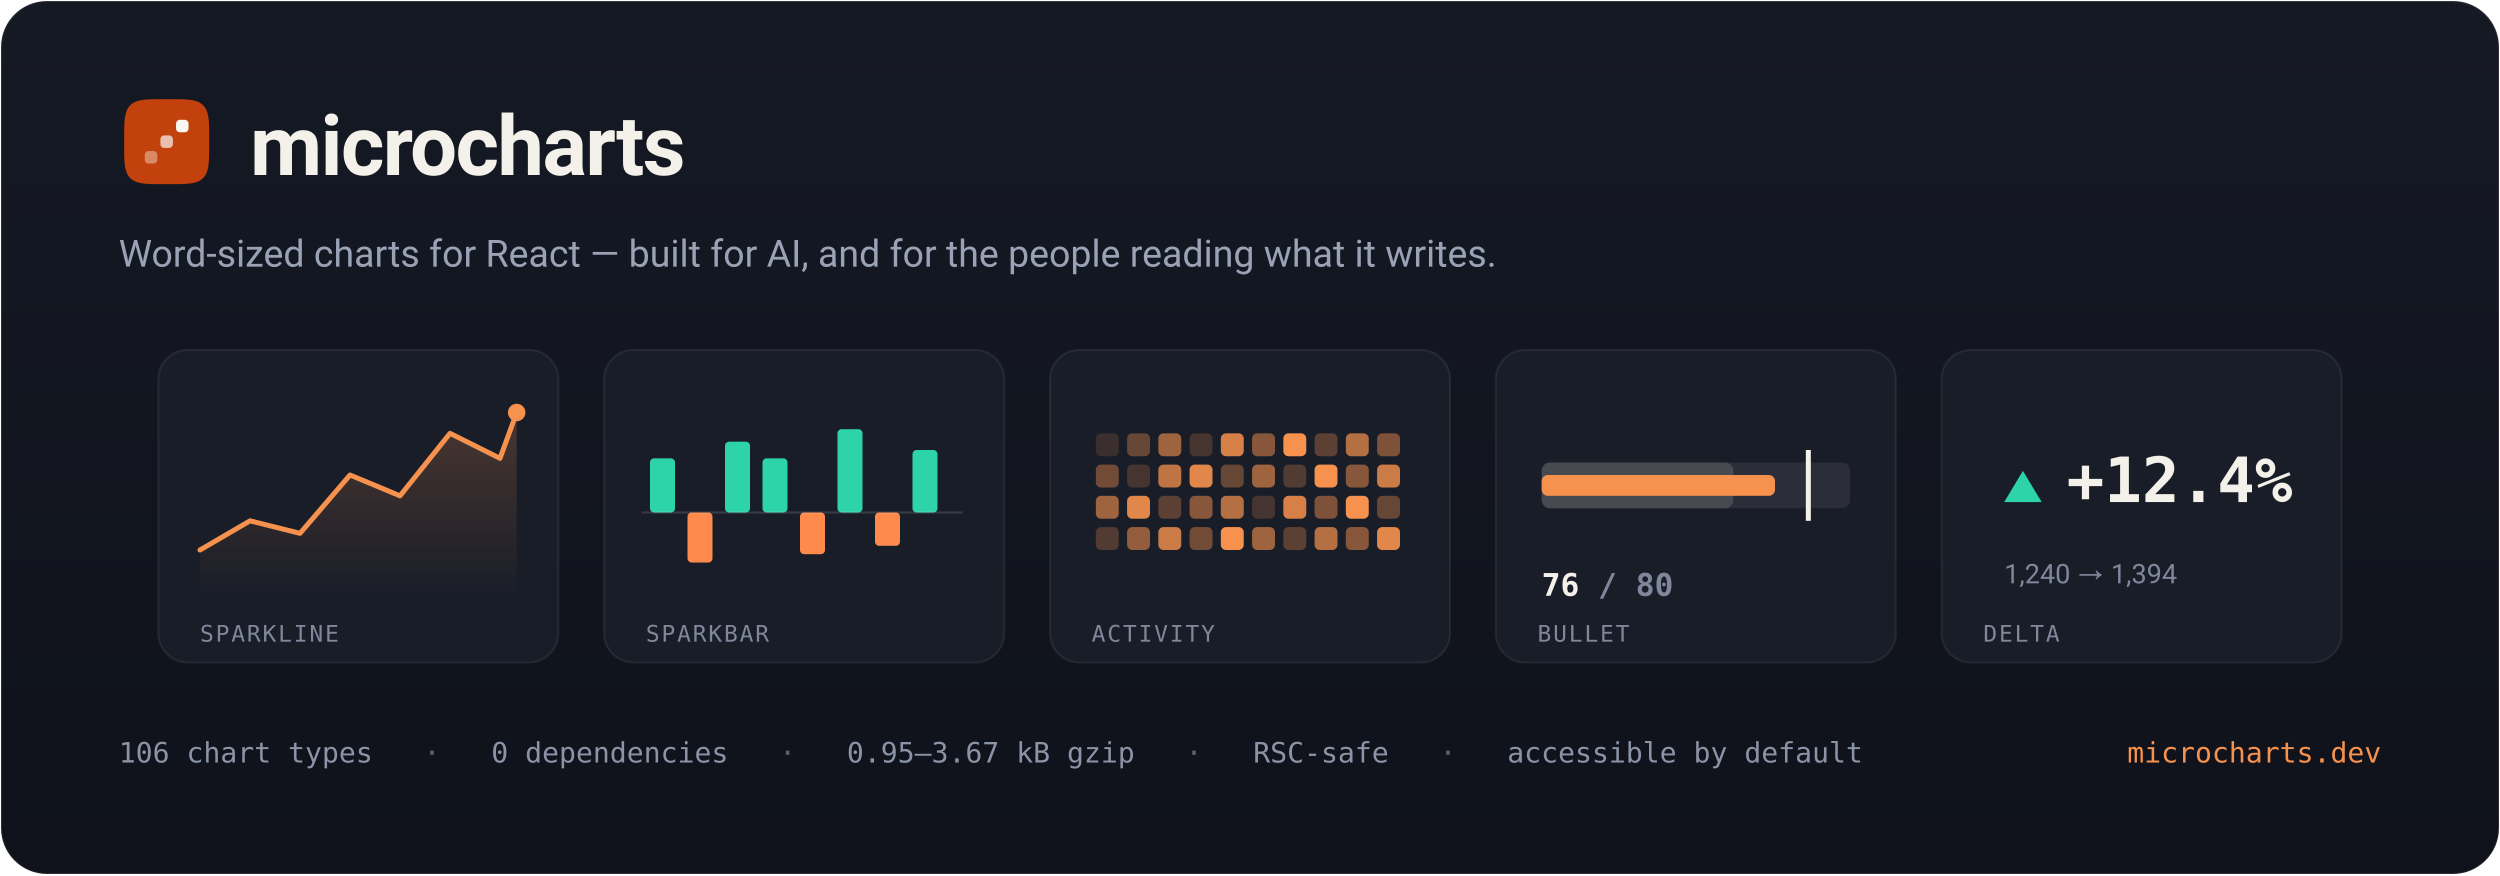
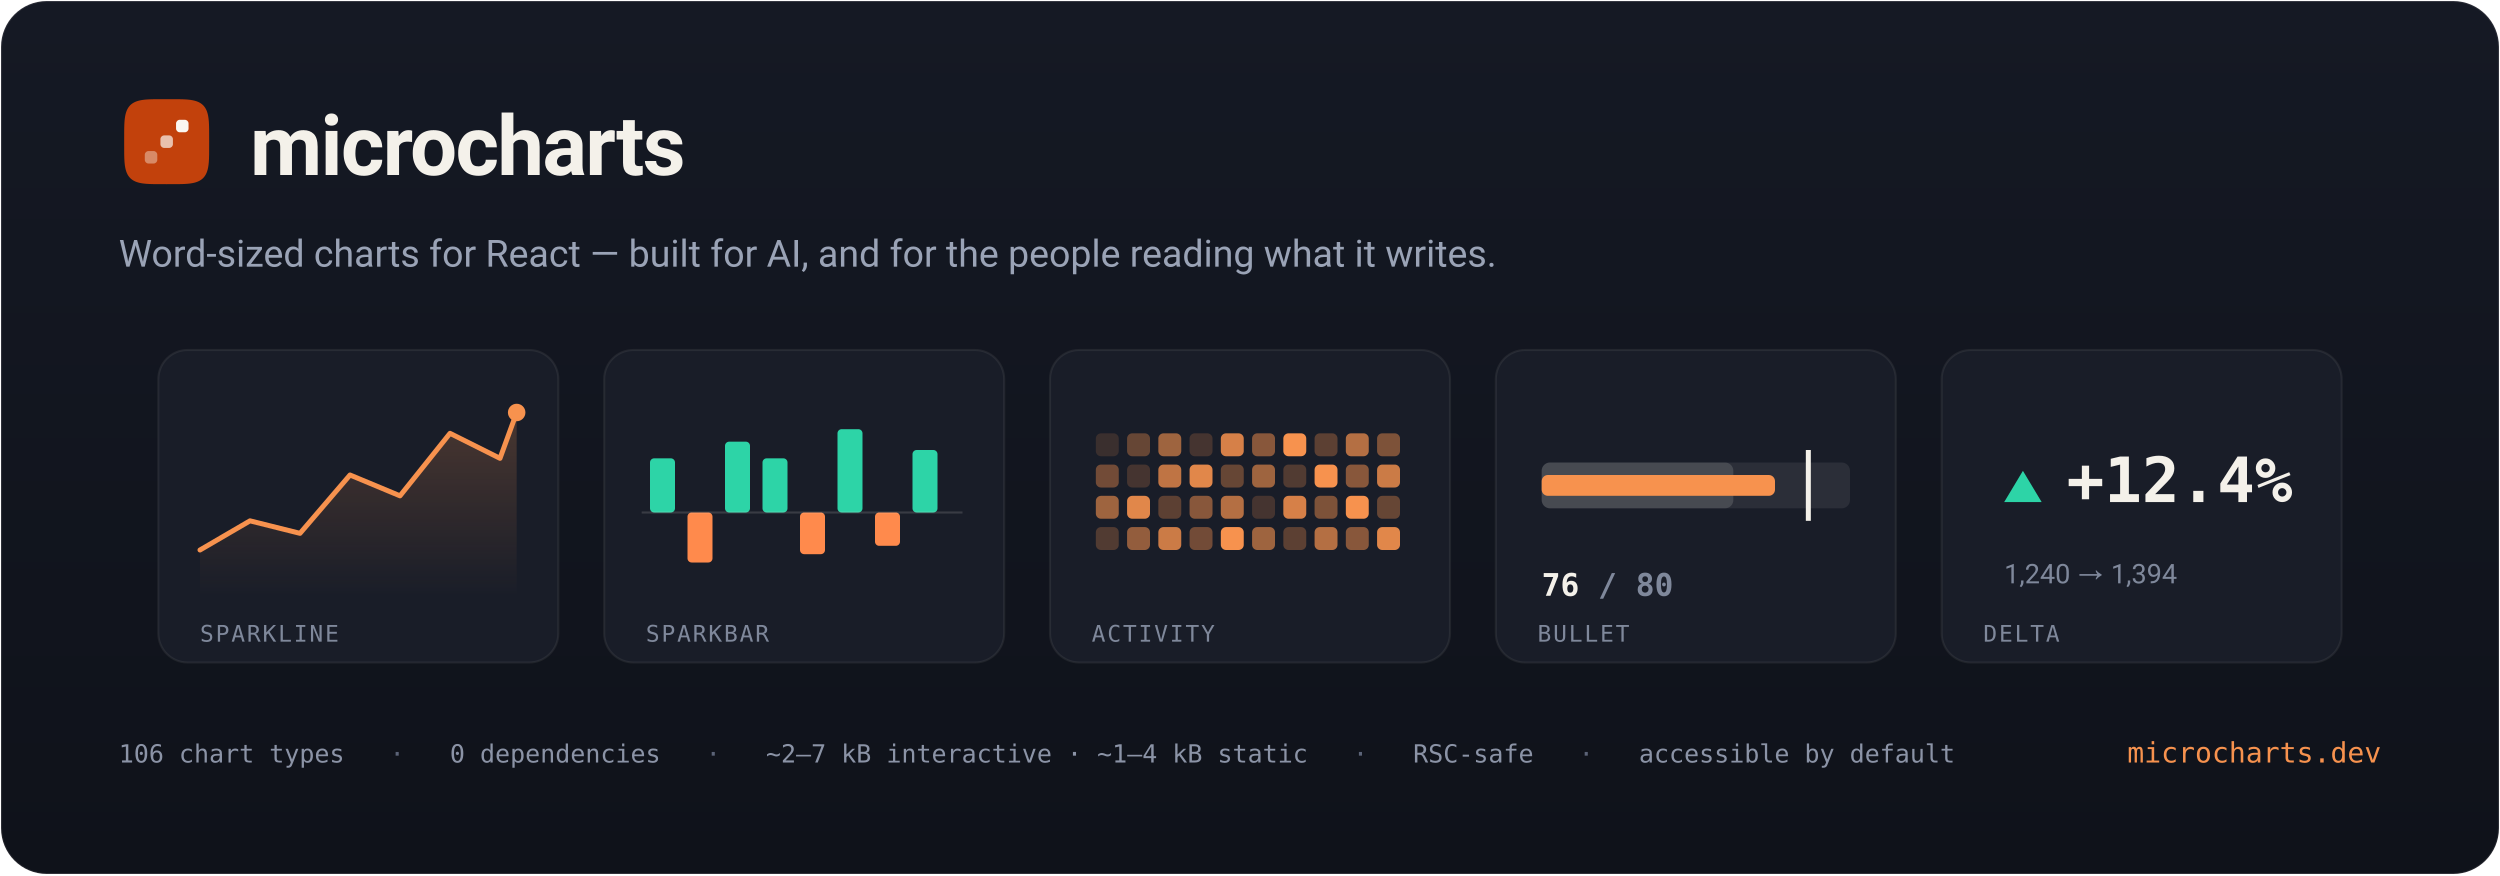
<svg xmlns="http://www.w3.org/2000/svg" width="1200" height="420" viewBox="0 0 1200 420" fill="none" font-family="ui-sans-serif, -apple-system, Segoe UI, Roboto, Helvetica, Arial, sans-serif">
  <defs>
    <linearGradient id="panel" x1="0" y1="0" x2="0" y2="1">
      <stop offset="0" stop-color="#151924" />
      <stop offset="1" stop-color="#0f121a" />
    </linearGradient>
    <linearGradient id="spark" x1="0" y1="0" x2="0" y2="1">
      <stop offset="0" stop-color="#f7924e" stop-opacity="0.22" />
      <stop offset="1" stop-color="#f7924e" stop-opacity="0" />
    </linearGradient>
  </defs>
  <rect x="0.5" y="0.5" width="1199" height="419" rx="22" fill="url(#panel)" />
  <rect x="0.5" y="0.5" width="1199" height="419" rx="22" stroke="#faf7f1" stroke-opacity="0.08" />
  <g transform="translate(56,44) scale(1.5)">
    <path d="M29.6 16L29.587 20.047L29.548 21.502L29.483 22.578L29.392 23.458L29.274 24.212L29.13 24.874L28.958 25.464L28.758 25.994L28.529 26.473L28.27 26.908L27.981 27.302L27.659 27.659L27.302 27.981L26.908 28.27L26.473 28.529L25.994 28.758L25.464 28.958L24.874 29.13L24.212 29.274L23.458 29.392L22.578 29.483L21.502 29.548L20.047 29.587L16 29.6L11.953 29.587L10.498 29.548L9.422 29.483L8.542 29.392L7.788 29.274L7.126 29.13L6.536 28.958L6.006 28.758L5.527 28.529L5.092 28.27L4.698 27.981L4.341 27.659L4.019 27.302L3.73 26.908L3.471 26.473L3.242 25.994L3.042 25.464L2.87 24.874L2.726 24.212L2.608 23.458L2.517 22.578L2.452 21.502L2.413 20.047L2.4 16L2.413 11.953L2.452 10.498L2.517 9.422L2.608 8.542L2.726 7.788L2.87 7.126L3.042 6.536L3.242 6.006L3.471 5.527L3.73 5.092L4.019 4.698L4.341 4.341L4.698 4.019L5.092 3.73L5.527 3.471L6.006 3.242L6.536 3.042L7.126 2.87L7.788 2.726L8.542 2.608L9.422 2.517L10.498 2.452L11.953 2.413L16 2.4L20.047 2.413L21.502 2.452L22.578 2.517L23.458 2.608L24.212 2.726L24.874 2.87L25.464 3.042L25.994 3.242L26.473 3.471L26.908 3.73L27.302 4.019L27.659 4.341L27.981 4.698L28.27 5.092L28.529 5.527L28.758 6.006L28.958 6.536L29.13 7.126L29.274 7.788L29.392 8.542L29.483 9.422L29.548 10.498L29.587 11.953Z" fill="#c2410c" />
    <rect x="9" y="19" width="4" height="4" rx="1.2" fill="#faf7f1" opacity="0.4" />
    <rect x="14" y="14" width="4" height="4" rx="1.2" fill="#faf7f1" opacity="0.7" />
    <rect x="19" y="9" width="4" height="4" rx="1.2" fill="#faf7f1" />
  </g>
  <text x="120" y="84" font-size="40" font-weight="700" letter-spacing="-0.02em" fill="#f4f1ea">microcharts</text>
  <text x="57" y="128" font-size="18" fill="#9aa3b6">Word-sized charts for React — built for AI, and for the people reading what it writes.</text>
  <g>
    <g transform="translate(76,168)">
      <rect x="0" y="0" width="192" height="150" rx="14" fill="#191d28" stroke="#faf7f1" stroke-opacity="0.07" />
      <path d="M20 96 L44 82 L68 88 L92 60 L116 70 L140 40 L164 52 L172 30 L172 118 L20 118 Z" fill="url(#spark)" />
      <path d="M20 96 L44 82 L68 88 L92 60 L116 70 L140 40 L164 52 L172 30" fill="none" stroke="#f7924e" stroke-width="2.4" stroke-linecap="round" stroke-linejoin="round" />
      <circle cx="172" cy="30" r="4.2" fill="#f7924e" />
      <text x="20" y="140" font-size="11" letter-spacing="0.08em" fill="#7f889b" font-family="ui-monospace, SFMono-Regular, Menlo, monospace">SPARKLINE</text>
    </g>
    <g transform="translate(290,168)">
      <rect x="0" y="0" width="192" height="150" rx="14" fill="#191d28" stroke="#faf7f1" stroke-opacity="0.07" />
      <g>
        <rect x="22" y="52" width="12" height="26" rx="2" fill="#2dd4a7" />
        <rect x="40" y="78" width="12" height="24" rx="2" fill="#ff8a4c" />
        <rect x="58" y="44" width="12" height="34" rx="2" fill="#2dd4a7" />
        <rect x="76" y="52" width="12" height="26" rx="2" fill="#2dd4a7" />
        <rect x="94" y="78" width="12" height="20" rx="2" fill="#ff8a4c" />
        <rect x="112" y="38" width="12" height="40" rx="2" fill="#2dd4a7" />
        <rect x="130" y="78" width="12" height="16" rx="2" fill="#ff8a4c" />
        <rect x="148" y="48" width="12" height="30" rx="2" fill="#2dd4a7" />
        <line x1="18" y1="78" x2="172" y2="78" stroke="#faf7f1" stroke-opacity="0.14" />
      </g>
      <text x="20" y="140" font-size="11" letter-spacing="0.08em" fill="#7f889b" font-family="ui-monospace, SFMono-Regular, Menlo, monospace">SPARKBAR</text>
    </g>
    <g transform="translate(504,168)">
      <rect x="0" y="0" width="192" height="150" rx="14" fill="#191d28" stroke="#faf7f1" stroke-opacity="0.07" />
      <g transform="translate(22,40)">
        <g fill="#f7924e">
          <rect x="0" y="0" width="11" height="11" rx="2.5" opacity="0.15" />
          <rect x="15" y="0" width="11" height="11" rx="2.5" opacity="0.35" />
          <rect x="30" y="0" width="11" height="11" rx="2.5" opacity="0.6" />
          <rect x="45" y="0" width="11" height="11" rx="2.5" opacity="0.2" />
          <rect x="60" y="0" width="11" height="11" rx="2.5" opacity="0.85" />
          <rect x="75" y="0" width="11" height="11" rx="2.5" opacity="0.5" />
          <rect x="90" y="0" width="11" height="11" rx="2.5" opacity="1" />
          <rect x="105" y="0" width="11" height="11" rx="2.5" opacity="0.3" />
          <rect x="120" y="0" width="11" height="11" rx="2.5" opacity="0.7" />
          <rect x="135" y="0" width="11" height="11" rx="2.5" opacity="0.45" />
          <rect x="0" y="15" width="11" height="11" rx="2.5" opacity="0.4" />
          <rect x="15" y="15" width="11" height="11" rx="2.5" opacity="0.2" />
          <rect x="30" y="15" width="11" height="11" rx="2.5" opacity="0.75" />
          <rect x="45" y="15" width="11" height="11" rx="2.5" opacity="0.9" />
          <rect x="60" y="15" width="11" height="11" rx="2.5" opacity="0.35" />
          <rect x="75" y="15" width="11" height="11" rx="2.5" opacity="0.6" />
          <rect x="90" y="15" width="11" height="11" rx="2.5" opacity="0.25" />
          <rect x="105" y="15" width="11" height="11" rx="2.5" opacity="1" />
          <rect x="120" y="15" width="11" height="11" rx="2.5" opacity="0.5" />
          <rect x="135" y="15" width="11" height="11" rx="2.5" opacity="0.8" />
          <rect x="0" y="30" width="11" height="11" rx="2.5" opacity="0.6" />
          <rect x="15" y="30" width="11" height="11" rx="2.5" opacity="0.9" />
          <rect x="30" y="30" width="11" height="11" rx="2.5" opacity="0.3" />
          <rect x="45" y="30" width="11" height="11" rx="2.5" opacity="0.5" />
          <rect x="60" y="30" width="11" height="11" rx="2.5" opacity="0.7" />
          <rect x="75" y="30" width="11" height="11" rx="2.5" opacity="0.2" />
          <rect x="90" y="30" width="11" height="11" rx="2.5" opacity="0.85" />
          <rect x="105" y="30" width="11" height="11" rx="2.5" opacity="0.45" />
          <rect x="120" y="30" width="11" height="11" rx="2.5" opacity="1" />
          <rect x="135" y="30" width="11" height="11" rx="2.5" opacity="0.35" />
          <rect x="0" y="45" width="11" height="11" rx="2.5" opacity="0.25" />
          <rect x="15" y="45" width="11" height="11" rx="2.5" opacity="0.55" />
          <rect x="30" y="45" width="11" height="11" rx="2.5" opacity="0.8" />
          <rect x="45" y="45" width="11" height="11" rx="2.5" opacity="0.4" />
          <rect x="60" y="45" width="11" height="11" rx="2.5" opacity="1" />
          <rect x="75" y="45" width="11" height="11" rx="2.5" opacity="0.6" />
          <rect x="90" y="45" width="11" height="11" rx="2.5" opacity="0.3" />
          <rect x="105" y="45" width="11" height="11" rx="2.5" opacity="0.7" />
          <rect x="120" y="45" width="11" height="11" rx="2.5" opacity="0.5" />
          <rect x="135" y="45" width="11" height="11" rx="2.5" opacity="0.9" />
        </g>
      </g>
      <text x="20" y="140" font-size="11" letter-spacing="0.08em" fill="#7f889b" font-family="ui-monospace, SFMono-Regular, Menlo, monospace">ACTIVITY</text>
    </g>
    <g transform="translate(718,168)">
      <rect x="0" y="0" width="192" height="150" rx="14" fill="#191d28" stroke="#faf7f1" stroke-opacity="0.07" />
      <g transform="translate(22,54)">
        <rect x="0" y="0" width="148" height="22" rx="4" fill="#faf7f1" opacity="0.08" />
        <rect x="0" y="0" width="92" height="22" rx="4" fill="#faf7f1" opacity="0.14" />
        <rect x="0" y="6" width="112" height="10" rx="3" fill="#f7924e" />
        <line x1="128" y1="-6" x2="128" y2="28" stroke="#f4f1ea" stroke-width="2.4" />
      </g>
      <text x="22" y="118" xml:space="preserve" font-size="15" font-weight="600" fill="#f4f1ea" font-family="ui-monospace, SFMono-Regular, Menlo, monospace">76<tspan fill="#7f889b"> / 80</tspan>
      </text>
      <text x="20" y="140" font-size="11" letter-spacing="0.08em" fill="#7f889b" font-family="ui-monospace, SFMono-Regular, Menlo, monospace">BULLET</text>
    </g>
    <g transform="translate(932,168)">
      <rect x="0" y="0" width="192" height="150" rx="14" fill="#191d28" stroke="#faf7f1" stroke-opacity="0.07" />
      <g transform="translate(30,58)">
        <path d="M9 0 L18 15 L0 15 Z" fill="#2dd4a7" />
        <text x="30" y="15" font-size="30" font-weight="700" fill="#f4f1ea" font-family="ui-monospace, SFMono-Regular, Menlo, monospace">+12.4%</text>
      </g>
      <text x="30" y="112" font-size="13" fill="#7f889b">1,240 → 1,394</text>
      <text x="20" y="140" font-size="11" letter-spacing="0.08em" fill="#7f889b" font-family="ui-monospace, SFMono-Regular, Menlo, monospace">DELTA</text>
    </g>
  </g>
-   <text x="57" y="366" xml:space="preserve" font-size="13.5" fill="#8b93a6" font-family="ui-monospace, SFMono-Regular, Menlo, monospace">106 chart types<tspan fill="#5b6377">   ·   </tspan>0 dependencies<tspan fill="#5b6377">   ·   </tspan>0.95–3.67 kB gzip<tspan fill="#5b6377">   ·   </tspan>RSC-safe<tspan fill="#5b6377">   ·   </tspan>accessible by default</text>
+   <text x="57" y="366" xml:space="preserve" font-size="12" fill="#8b93a6" font-family="ui-monospace, SFMono-Regular, Menlo, monospace">106 chart types<tspan fill="#5b6377">   ·   </tspan>0 dependencies<tspan fill="#5b6377">   ·   </tspan>~2–7 kB interactive · ~1–4 kB static<tspan fill="#5b6377">   ·   </tspan>RSC-safe<tspan fill="#5b6377">   ·   </tspan>accessible by default</text>
  <text x="1143" y="366" font-size="13.5" text-anchor="end" fill="#f7924e" font-family="ui-monospace, SFMono-Regular, Menlo, monospace">microcharts.dev</text>
</svg>
